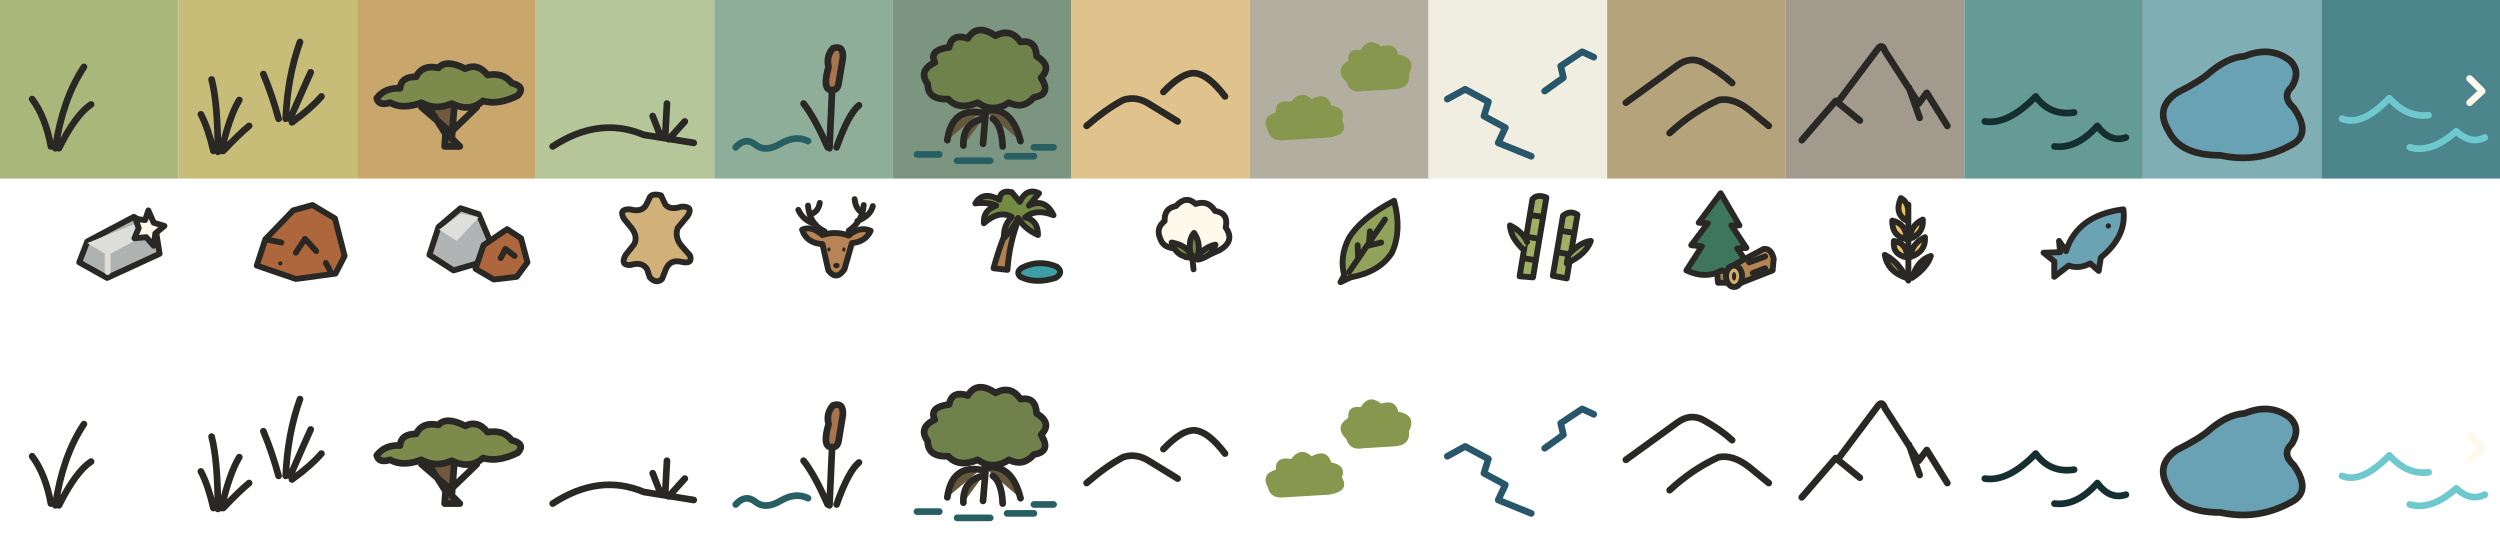
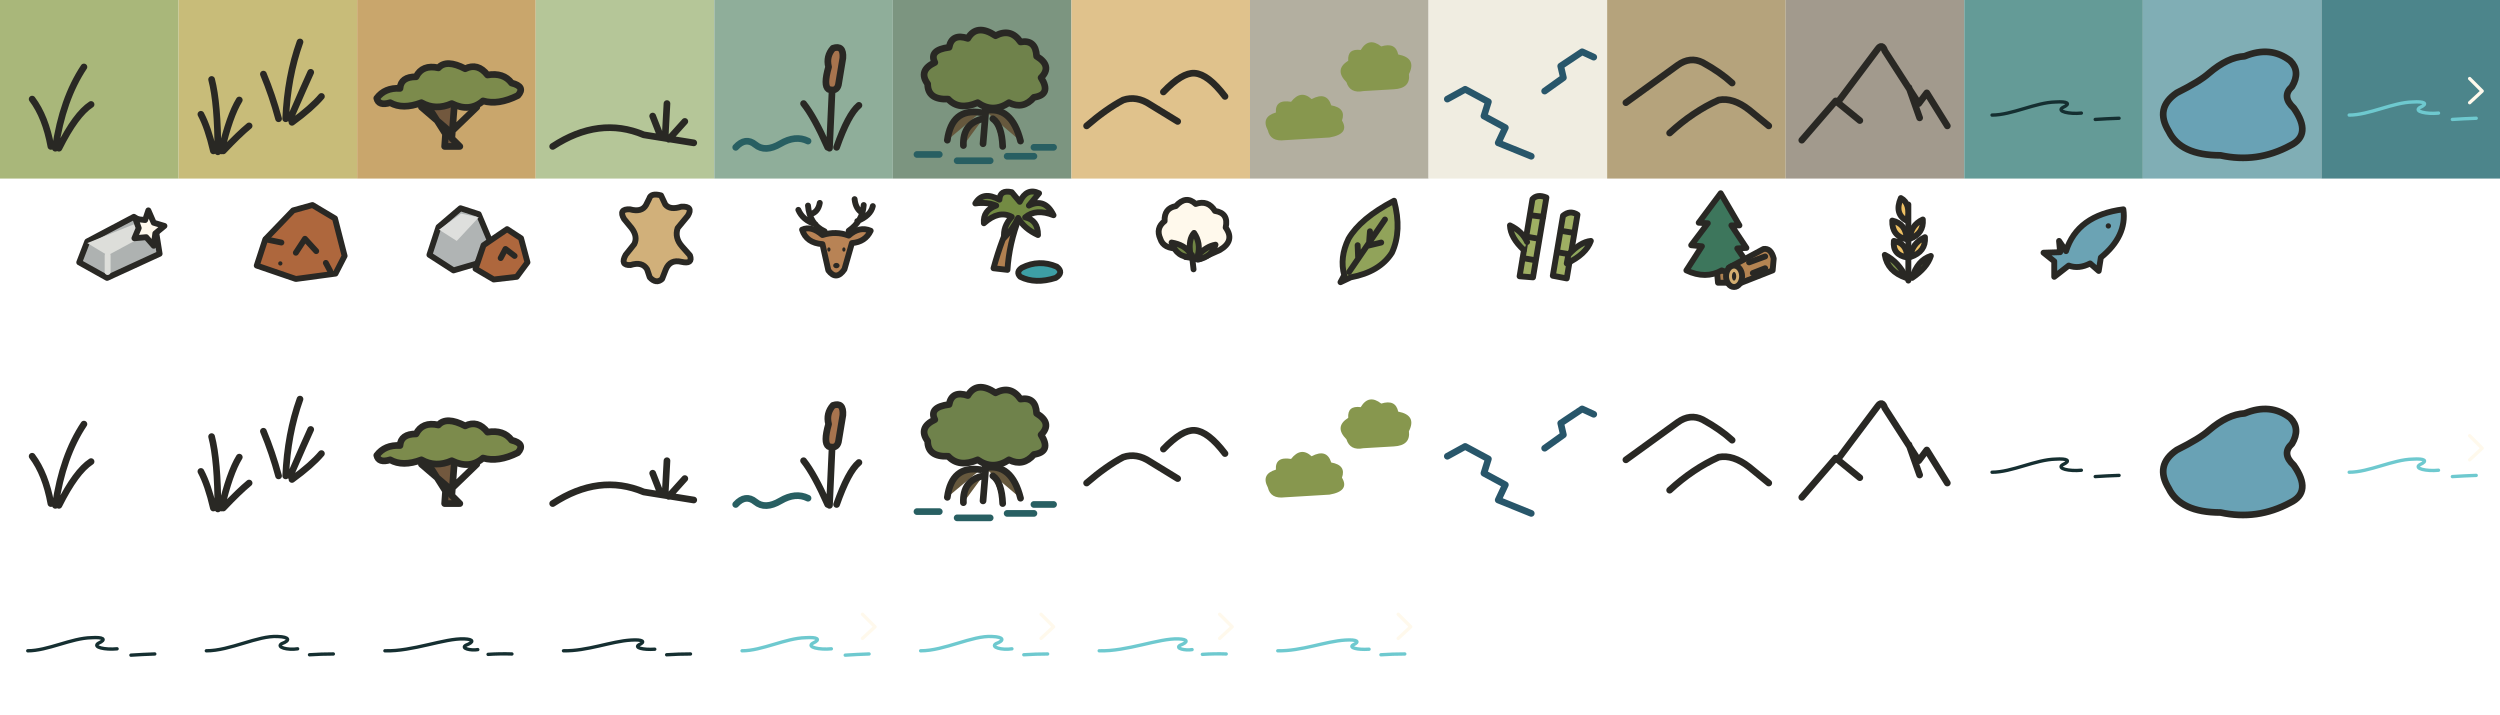
- <svg xmlns="http://www.w3.org/2000/svg" width="630" height="135" viewBox="0 0 630 135">
+ <svg xmlns="http://www.w3.org/2000/svg" width="630" height="180" viewBox="0 0 630 180">
+   <defs>
+     <path id="rolling-wave-0" d="M7 29 C12 29 18 25.8 23 25.7 C26 25.5 27 26.1 24.8 27.1 C23.2 28.1 26.5 28.8 29.5 28.5 M33 30.1 Q36 29.9 39 29.8" />
+     <path id="rolling-wave-1" d="M7 29 C13 29 20 25.1 25 25.4 C28 25.5 28.2 26.4 26 27.2 C24.5 28.1 27.5 28.9 30 28.5 M33 30 Q36 29.8 39 29.8" />
+     <path id="rolling-wave-2" d="M7 29 C14 29.2 22 25.8 27 26 C29.4 26.1 29.5 26.8 27.4 27.6 C26 28.4 28.7 29 30.4 28.7 M33 29.9 Q36 29.7 39 29.8" />
+     <path id="rolling-wave-3" d="M7 29 C13 29.1 19 26.6 24 26.3 C27 26.1 27.8 26.7 26 27.5 C24.8 28.2 27 28.8 30 28.6 M33 30 Q36 29.8 39 29.8" />
+   </defs>
  <g id="terrain-GRASSLAND" transform="translate(0 0)">
    <rect width="45" height="45" fill="#a9b77a" />
    <g id="drawing-GRASSLAND" transform="scale(.225)" stroke="#292824" stroke-width="7.5" stroke-linecap="round" stroke-linejoin="round">
      <path d="M57 164 Q51 131 36 111 M62 166 Q70 111 94 75 M66 166 Q85 128 102 117" fill="none" />
    </g>
  </g>
  <g id="terrain-PRAIRIE" transform="translate(45 0)">
    <rect width="45" height="45" fill="#c8bc79" />
    <g id="drawing-PRAIRIE" transform="scale(.225)" stroke="#292824" stroke-width="7.5" stroke-linecap="round" stroke-linejoin="round">
      <path d="M39 169 Q33 143 25 128 M44 170 Q44 116 37 89 M48 169 Q57 130 68 112 M50 169 Q68 150 79 141 M112 133 Q105 107 95 83 M120 133 Q122 86 136 47 M125 133 Q142 94 148 81 M127 137 Q149 121 160 108" fill="none" />
    </g>
  </g>
  <g id="terrain-SAVANNAH" transform="translate(90 0)">
    <rect width="45" height="45" fill="#c9a66c" />
    <g id="drawing-SAVANNAH" transform="scale(.225)" stroke="#292824" stroke-width="7.5" stroke-linecap="round" stroke-linejoin="round">
      <path d="M80 120 L99 150 L98 164 L115 164 L106 155 L109 116 M105 148 L134 120 M100 144 L72 120" fill="#72583e" />
      <path d="M22 110 Q31 98 48 99 Q49 86 66 86 Q73 72 91 76 Q100 66 121 77 Q135 70 146 84 Q164 81 173 93 Q189 97 180 107 Q158 118 141 113 Q126 126 106 116 Q88 124 72 115 Q51 123 37 115 Q24 119 22 110Z" fill="#7c8b4c" />
    </g>
  </g>
  <g id="terrain-PLAINS" transform="translate(135 0)">
    <rect width="45" height="45" fill="#b5c698" />
    <g id="drawing-PLAINS" transform="scale(.225)" stroke="#292824" stroke-width="7.5" stroke-linecap="round" stroke-linejoin="round">
      <path d="M19 164 Q71 130 121 151 L177 160 M140 153 L131 130 M145 153 L147 116 M149 156 L167 136" fill="none" />
    </g>
  </g>
  <g id="terrain-MARSH" transform="translate(180 0)">
    <rect width="45" height="45" fill="#8fae9a" />
    <g id="drawing-MARSH" transform="scale(.225)" stroke="#292824" stroke-width="7.5" stroke-linecap="round" stroke-linejoin="round">
      <path d="M24 165 Q35 153 46 162 T74 161 T105 158" fill="none" stroke="#285f62" />
      <path d="M129 166 L133 78 M127 165 Q112 131 100 116 M137 165 Q150 128 162 118" fill="none" />
      <path d="M128 75 Q125 63 133 54 Q145 50 144 65 L139 95 Q137 103 128 100 Q122 96 128 75Z" fill="#a7744e" />
    </g>
  </g>
  <g id="terrain-SWAMP" transform="translate(225 0)">
    <rect width="45" height="45" fill="#7c9580" />
    <g id="drawing-SWAMP" transform="scale(.225)" stroke="#292824" stroke-width="7.5" stroke-linecap="round" stroke-linejoin="round">
      <path d="M105 113 L101 161 M98 126 Q66 121 61 157 M103 124 Q133 118 143 158 M101 133 Q78 138 79 163 M112 133 Q122 140 123 164" fill="#66583d" />
      <path d="M39 94 Q28 79 47 70 Q40 56 63 53 Q66 37 84 43 Q94 26 115 40 Q132 31 143 47 Q160 44 161 63 Q179 74 166 87 Q178 106 158 109 Q146 123 130 115 Q112 127 95 115 Q74 124 62 111 Q39 112 39 94Z" fill="#6f824b" />
      <path d="M27 173 H52 M72 180 H109 M128 175 H158 M158 165 H180" fill="none" stroke="#285f62" />
    </g>
  </g>
  <g id="terrain-DESERT" transform="translate(270 0)">
    <rect width="45" height="45" fill="#e0c28c" />
    <g id="drawing-DESERT" transform="scale(.225)" stroke="#292824" stroke-width="7.5" stroke-linecap="round" stroke-linejoin="round">
      <path d="M17 141 Q39 122 58 112 Q73 107 88 117 L119 136 M103 103 Q124 81 138 82 Q153 83 172 108" fill="none" />
    </g>
  </g>
  <g id="terrain-TUNDRA" transform="translate(315 0)">
    <rect width="45" height="45" fill="#b3afa0" />
    <g id="drawing-TUNDRA" transform="scale(.225)" stroke="#292824" stroke-width="7.5" stroke-linecap="round" stroke-linejoin="round">
      <path d="M20 146 Q12 131 29 126 Q28 111 46 114 Q57 100 69 111 Q86 102 91 118 Q108 121 103 135 Q112 150 89 154 L39 157 Q23 159 20 146Z" fill="#87974e" stroke="none" />
      <path d="M108 92 Q94 78 110 68 Q109 54 124 56 Q133 41 147 52 Q163 47 166 61 Q187 65 178 83 Q180 99 161 100 L127 102 Q112 105 108 92Z" fill="#87974e" stroke="none" />
    </g>
  </g>
  <g id="terrain-ARCTIC" transform="translate(360 0)">
    <rect width="45" height="45" fill="#f0ede1" />
    <g id="drawing-ARCTIC" transform="scale(.225)" stroke="#292824" stroke-width="7.5" stroke-linecap="round" stroke-linejoin="round">
      <path d="M21 111 L41 100 L67 114 L62 130 L86 143 L78 160 L115 175 M130 102 L151 87 L148 74 L172 58 L185 64" fill="none" stroke="#28566a" />
    </g>
  </g>
  <g id="terrain-HILL" transform="translate(405 0)">
    <rect width="45" height="45" fill="#b5a37c" />
    <g id="drawing-HILL" transform="scale(.225)" stroke="#292824" stroke-width="7.5" stroke-linecap="round" stroke-linejoin="round">
      <path d="M21 115 Q54 91 79 73 Q93 63 107 70 Q127 81 140 93 M70 149 Q96 125 125 112 Q141 109 159 123 L181 141" fill="none" />
    </g>
  </g>
  <g id="terrain-MOUNTAIN" transform="translate(450 0)">
    <rect width="45" height="45" fill="#a29a8d" />
    <g id="drawing-MOUNTAIN" transform="scale(.225)" stroke="#292824" stroke-width="7.5" stroke-linecap="round" stroke-linejoin="round">
      <path d="M18 157 L56 113 L83 135 M58 115 L103 55 Q108 48 111 57 L149 116 L158 104 L181 141 M138 98 L150 132" fill="none" />
    </g>
  </g>
  <g id="terrain-OCEAN" transform="translate(495 0)">
    <rect width="45" height="45" fill="#649b97" />
-     <g id="drawing-OCEAN" transform="scale(.225)" stroke="#292824" stroke-width="7.5" stroke-linecap="round" stroke-linejoin="round">
-       <path d="M23 136 Q49 140 80 108 Q96 130 123 126 M101 164 Q126 167 149 141 Q163 160 181 154" fill="none" stroke="#152f31" />
+     <g id="drawing-OCEAN" fill="none" stroke="#152f31" stroke-width="0.85" stroke-linecap="round" stroke-linejoin="round">
+       <use href="#rolling-wave-0" />
    </g>
  </g>
  <g id="terrain-LAKE" transform="translate(540 0)">
    <rect width="45" height="45" fill="#80aeb5" />
    <g id="drawing-LAKE" transform="scale(.225)" stroke="#292824" stroke-width="7.5" stroke-linecap="round" stroke-linejoin="round">
      <path d="M29 147 Q13 121 38 104 Q64 91 74 82 Q95 64 114 63 Q143 51 165 68 Q177 80 167 97 Q155 108 169 121 Q190 151 165 163 Q128 183 87 174 Q42 174 29 147Z" fill="#69a2b5" />
    </g>
  </g>
  <g id="terrain-HIGH_SEA" transform="translate(585 0)">
    <rect width="45" height="45" fill="#4c858b" />
-     <g id="drawing-HIGH_SEA" transform="scale(.225)" stroke="#292824" stroke-width="7.5" stroke-linecap="round" stroke-linejoin="round">
-       <path d="M23 133 Q45 142 76 110 Q96 132 120 129 M99 165 Q123 172 151 147 Q167 162 183 154" fill="none" stroke="#6ec9cf" />
-       <path d="M166 88 L180 102 L166 115" fill="none" stroke="#fff9ec" />
+     <g id="drawing-HIGH_SEA" fill="none" stroke="#6ec9cf" stroke-width="0.85" stroke-linecap="round" stroke-linejoin="round">
+       <use href="#rolling-wave-0" />
+       <path d="M37.35 19.8 L40.5 22.95 L37.35 25.875" stroke="#fff9ec" />
    </g>
  </g>
  <g id="resource-SILVER" transform="translate(17 46) scale(.135)" stroke="#292824" stroke-width="11" stroke-linecap="round" stroke-linejoin="round">
    <path d="M22 149 L37 110 L124 64 L165 89 L172 133 L74 178Z" fill="#aeb2b1" />
    <path d="M37 113 L75 136 L153 94 L124 78Z" fill="#dddeda" stroke="none" />
    <path d="M75 136 L75 167" fill="none" stroke="#dddeda" />
    <path d="M151 52 L161 75 L181 81 L164 95 L161 118 L147 102 L125 104 L133 85 L127 68 L145 70Z" fill="#fff9ec" />
  </g>
  <g id="resource-ORE" transform="translate(62 46) scale(.135)" stroke="#292824" stroke-width="11" stroke-linecap="round" stroke-linejoin="round">
    <path d="M20 155 L36 106 L88 52 L124 42 L166 67 L184 137 L167 170 L93 180Z" fill="#ae673d" />
    <path d="M37 106 L66 112 M93 131 L110 105 L131 128 M149 150 L157 165" fill="none" />
    <ellipse cx="64" cy="151" rx="4" ry="4" fill="#292824" stroke="none" />
  </g>
  <g id="resource-MIXED_MINERALS" transform="translate(107 46) scale(.135)" stroke="#292824" stroke-width="11" stroke-linecap="round" stroke-linejoin="round">
    <path d="M9 135 L26 83 L67 48 L101 59 L122 109 L98 151 L54 164Z" fill="#b0b4b4" />
    <path d="M27 88 L60 109 L101 65 L68 58Z" fill="#dedfdd" stroke="none" />
    <path d="M95 161 L110 117 L154 87 L180 104 L192 149 L172 176 L129 181Z" fill="#ae673d" />
    <path d="M142 141 L151 124 L168 137" fill="none" />
  </g>
  <g id="resource-TRAPPING" transform="translate(152 46) scale(.135)" stroke="#292824" stroke-width="11" stroke-linecap="round" stroke-linejoin="round">
    <path d="M86 30 Q89 19 108 24 L116 41 Q125 52 146 45 Q169 44 158 62 L139 85 Q133 103 147 119 L162 136 Q168 153 146 148 Q125 143 117 162 L110 180 Q99 190 87 177 L82 162 Q73 147 51 154 Q31 155 42 135 L58 115 Q65 101 53 85 L39 68 Q28 49 50 50 Q72 56 80 42Z" fill="#d1b07a" />
  </g>
  <g id="resource-GAME" transform="translate(197 46) scale(.135)" stroke="#292824" stroke-width="11" stroke-linecap="round" stroke-linejoin="round">
    <path d="M80 91 Q52 78 49 43 M63 78 Q39 70 31 51 M54 59 Q68 55 71 38 M125 90 Q151 72 153 42 M141 72 Q166 62 170 44 M151 57 Q138 50 136 31" fill="none" />
    <path d="M76 98 Q55 80 38 88 Q46 113 76 115 L87 164 Q102 184 117 162 L131 113 Q156 111 166 90 Q145 81 125 99 Q101 90 76 98Z" fill="#b88355" />
    <ellipse cx="88" cy="125" rx="3" ry="4" fill="#292824" stroke="none" />
    <ellipse cx="116" cy="125" rx="3" ry="4" fill="#292824" stroke="none" />
    <ellipse cx="102" cy="155" rx="6" ry="5" fill="#292824" stroke="none" />
  </g>
  <g id="resource-OASIS" transform="translate(242 46) scale(.135)" stroke="#292824" stroke-width="11" stroke-linecap="round" stroke-linejoin="round">
    <path d="M62 160 Q77 105 99 61 L110 65 Q91 114 88 163Z" fill="#b18050" />
    <path d="M96 64 Q72 51 44 76 Q42 52 67 43 Q50 36 28 39 Q42 15 73 32 Q74 13 96 18 L111 36 Q124 9 147 20 L128 43 Q158 28 174 61 Q141 48 121 65 Q145 70 145 98 Q119 86 108 66 Q98 87 82 103 Q79 83 96 64Z" fill="#738b43" />
    <path d="M115 159 Q147 143 180 157 Q194 168 178 178 Q140 190 112 176 Q103 167 115 159Z" fill="#3d9fa5" />
  </g>
  <g id="resource-PRIME_COTTON" transform="translate(287 46) scale(.135)" stroke="#292824" stroke-width="11" stroke-linecap="round" stroke-linejoin="round">
    <path d="M74 123 Q46 124 40 105 Q31 85 48 72 Q47 48 69 44 Q88 23 106 40 Q129 32 142 53 Q168 57 162 84 Q180 109 151 126 L113 143 L87 139Z" fill="#fff9ec" />
    <path d="M102 162 L99 135 M99 139 Q71 141 61 112 Q85 116 96 132 Q92 106 103 94 Q116 113 110 136 Q126 119 143 116 Q137 138 110 144Z" fill="#718644" />
  </g>
  <g id="resource-PRIME_TOBACCO" transform="translate(332 46) scale(.135)" stroke="#292824" stroke-width="11" stroke-linecap="round" stroke-linejoin="round">
    <path d="M50 173 Q41 140 58 105 Q80 67 143 34 Q158 90 139 131 Q116 167 62 177 L43 186Z" fill="#91a35a" />
    <path d="M59 167 L126 69 M76 142 L75 117 M94 118 L119 112 M96 117 L98 91" fill="none" />
  </g>
  <g id="resource-PRIME_SUGAR" transform="translate(377 46) scale(.135)" stroke="#292824" stroke-width="11" stroke-linecap="round" stroke-linejoin="round">
    <path d="M44 175 L68 31 Q77 21 94 28 L69 177Z" fill="#9faf63" />
    <path d="M106 174 L125 62 Q138 51 152 60 L132 179Z" fill="#9faf63" />
    <path d="M64 61 L88 64 M57 101 L80 105 M50 141 L73 145 M121 90 L145 94 M114 130 L138 134" fill="none" />
    <path d="M52 126 Q27 103 26 80 Q49 91 58 111 M135 135 Q157 111 177 109 Q168 134 132 151Z" fill="#8ea65c" />
  </g>
  <g id="resource-PRIME_TIMBER" transform="translate(422 46) scale(.135)" stroke="#292824" stroke-width="11" stroke-linecap="round" stroke-linejoin="round">
    <path d="M79 166 L81 187 L98 187 L97 161Z" fill="#ac8050" />
    <path d="M86 20 L45 75 L62 76 L31 117 L51 119 L22 164 Q58 181 88 164 Q119 177 143 161 L117 123 L134 122 L106 80 L121 80Z" fill="#3d765c" />
    <path d="M101 159 L166 124 Q180 122 185 142 L183 164 L117 190 Q101 186 101 159Z" fill="#b48452" />
    <ellipse cx="111" cy="175" rx="15" ry="20" fill="#d3ae70" />
    <ellipse cx="111" cy="175" rx="4" ry="8" fill="#292824" stroke="none" />
    <path d="M139 149 L169 138 M146 169 L169 160" fill="none" />
  </g>
  <g id="resource-PRIME_FOOD" transform="translate(467 46) scale(.135)" stroke="#292824" stroke-width="11" stroke-linecap="round" stroke-linejoin="round">
    <path d="M103 183 L103 41 M101 72 Q76 59 89 29 Q108 39 101 72Z" fill="#efc163" />
    <path d="M100 106 Q72 100 73 71 Q99 77 100 106Z M106 105 Q132 95 130 69 Q107 80 106 105Z M101 140 Q73 135 76 109 Q100 113 101 140Z M107 139 Q136 129 134 102 Q109 114 107 139Z" fill="#efc163" />
    <path d="M99 178 Q64 166 59 135 Q85 148 99 178Z M110 178 Q138 159 145 137 Q120 145 110 178Z" fill="#7b914b" />
  </g>
  <g id="resource-FISHERY" transform="translate(512 46) scale(.135)" stroke="#292824" stroke-width="11" stroke-linecap="round" stroke-linejoin="round">
    <path d="M64 128 Q85 61 171 50 Q178 100 129 140 L125 165 L109 151 Q88 162 69 155 L42 176 L42 147 L22 131 L53 130 L51 109Z" fill="#6ba3b4" />
    <ellipse cx="143" cy="81" rx="5" ry="5" fill="#292824" stroke="none" />
  </g>
  <use href="#drawing-GRASSLAND" transform="translate(0 90)" />
  <use href="#drawing-PRAIRIE" transform="translate(45 90)" />
  <use href="#drawing-SAVANNAH" transform="translate(90 90)" />
  <use href="#drawing-PLAINS" transform="translate(135 90)" />
  <use href="#drawing-MARSH" transform="translate(180 90)" />
  <use href="#drawing-SWAMP" transform="translate(225 90)" />
  <use href="#drawing-DESERT" transform="translate(270 90)" />
  <use href="#drawing-TUNDRA" transform="translate(315 90)" />
  <use href="#drawing-ARCTIC" transform="translate(360 90)" />
  <use href="#drawing-HILL" transform="translate(405 90)" />
  <use href="#drawing-MOUNTAIN" transform="translate(450 90)" />
  <use href="#drawing-OCEAN" transform="translate(495 90)" />
  <use href="#drawing-LAKE" transform="translate(540 90)" />
  <use href="#drawing-HIGH_SEA" transform="translate(585 90)" />
+   <g transform="translate(0 135)" fill="none" stroke="#152f31" stroke-width="0.85" stroke-linecap="round" stroke-linejoin="round">
+     <use href="#rolling-wave-0" />
+   </g>
+   <g transform="translate(45 135)" fill="none" stroke="#152f31" stroke-width="0.85" stroke-linecap="round" stroke-linejoin="round">
+     <use href="#rolling-wave-1" />
+   </g>
+   <g transform="translate(90 135)" fill="none" stroke="#152f31" stroke-width="0.85" stroke-linecap="round" stroke-linejoin="round">
+     <use href="#rolling-wave-2" />
+   </g>
+   <g transform="translate(135 135)" fill="none" stroke="#152f31" stroke-width="0.85" stroke-linecap="round" stroke-linejoin="round">
+     <use href="#rolling-wave-3" />
+   </g>
+   <g transform="translate(180 135)" fill="none" stroke="#6ec9cf" stroke-width="0.85" stroke-linecap="round" stroke-linejoin="round">
+     <use href="#rolling-wave-0" />
+     <path d="M37.35 19.8 L40.5 22.95 L37.35 25.875" stroke="#fff9ec" />
+   </g>
+   <g transform="translate(225 135)" fill="none" stroke="#6ec9cf" stroke-width="0.85" stroke-linecap="round" stroke-linejoin="round">
+     <use href="#rolling-wave-1" />
+     <path d="M37.35 19.8 L40.5 22.95 L37.35 25.875" stroke="#fff9ec" />
+   </g>
+   <g transform="translate(270 135)" fill="none" stroke="#6ec9cf" stroke-width="0.85" stroke-linecap="round" stroke-linejoin="round">
+     <use href="#rolling-wave-2" />
+     <path d="M37.35 19.8 L40.5 22.95 L37.35 25.875" stroke="#fff9ec" />
+   </g>
+   <g transform="translate(315 135)" fill="none" stroke="#6ec9cf" stroke-width="0.85" stroke-linecap="round" stroke-linejoin="round">
+     <use href="#rolling-wave-3" />
+     <path d="M37.35 19.8 L40.5 22.95 L37.35 25.875" stroke="#fff9ec" />
+   </g>
</svg>
